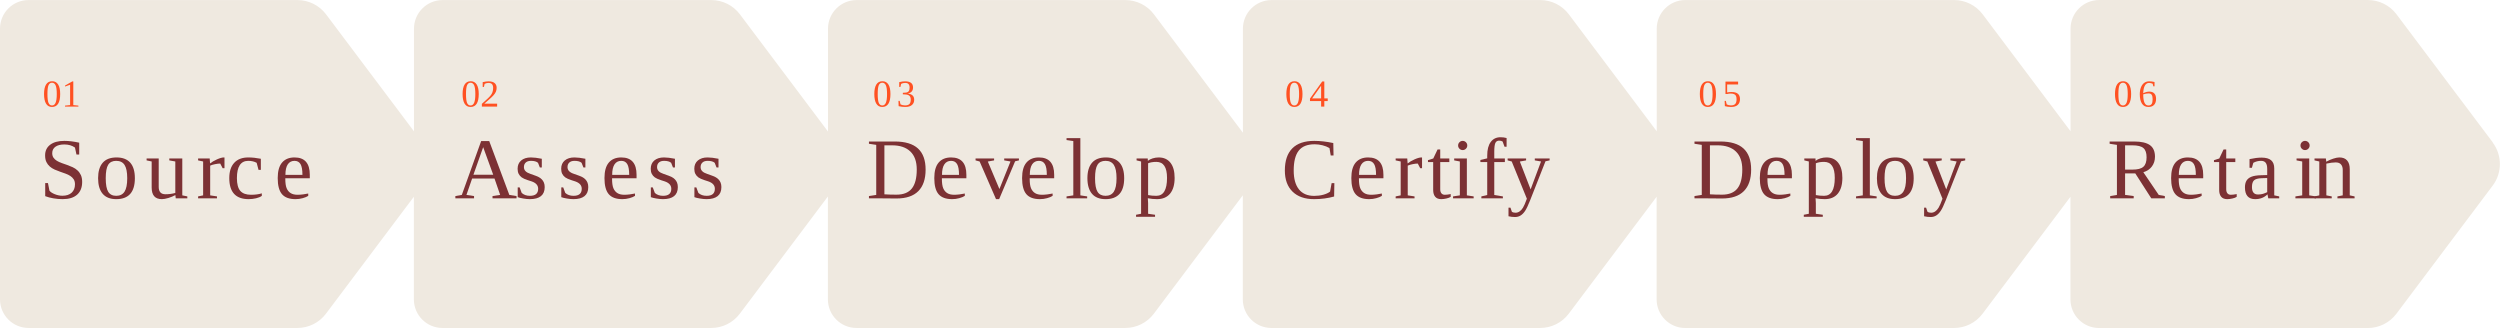
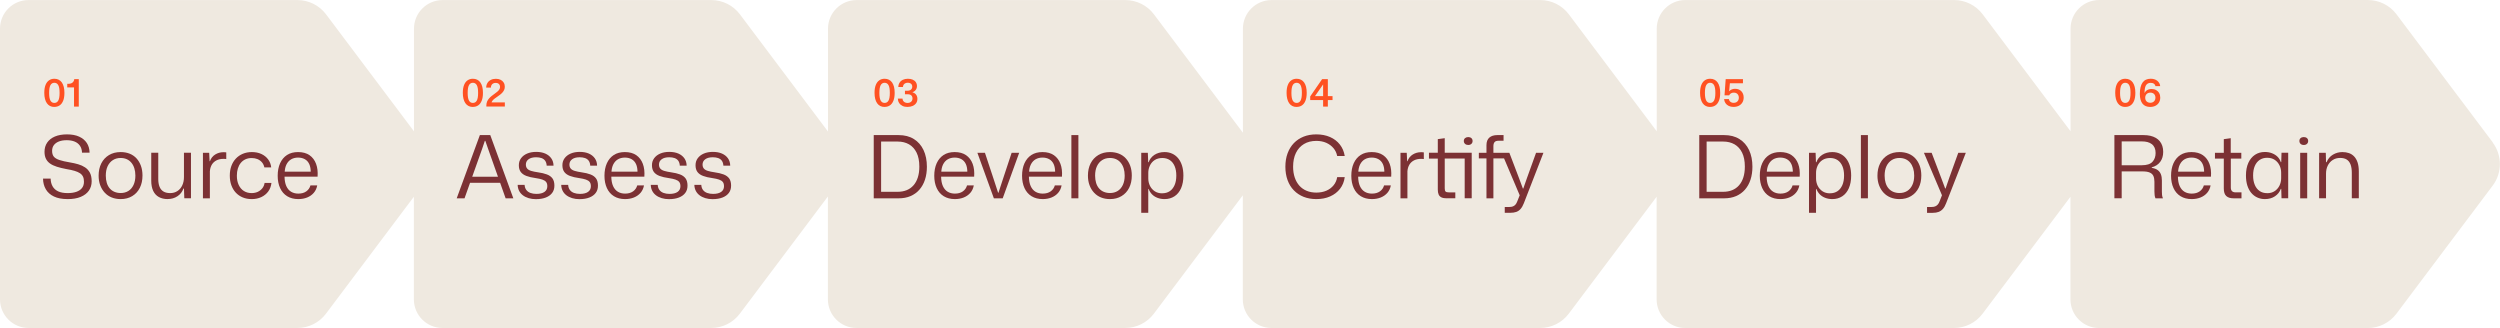
<svg xmlns="http://www.w3.org/2000/svg" id="Layer_1" data-name="Layer 1" viewBox="0 0 1125 147.58">
  <defs>
    <style>
      .cls-1 {
        fill: #7c3134;
-         font-size: 39.03px;
      }

      .cls-2 {
        fill: #efe9e0;
      }

-       .cls-3, .cls-4 {
+       .cls-3 {
        fill: #ff5122;
-         font-size: 17.15px;
-       }
- 
-       .cls-5 {
-         letter-spacing: 0em;
-       }
- 
-       .cls-6 {
-         letter-spacing: -.02em;
-       }
- 
-       .cls-7 {
-         letter-spacing: -.03em;
-       }
- 
-       .cls-8 {
-         letter-spacing: -.03em;
-       }
- 
-       .cls-9 {
-         letter-spacing: -.02em;
-       }
- 
-       .cls-10 {
-         letter-spacing: -.02em;
-       }
- 
-       .cls-11 {
-         letter-spacing: -.01em;
-       }
- 
-       .cls-12 {
-         letter-spacing: -.01em;
-       }
- 
-       .cls-13 {
-         letter-spacing: -.03em;
-       }
- 
-       .cls-4, .cls-14 {
-         letter-spacing: 0em;
-       }
- 
-       .cls-15 {
-         letter-spacing: 0em;
-       }
- 
-       .cls-16 {
-         letter-spacing: 0em;
-       }
- 
-       .cls-17 {
-         letter-spacing: 0em;
-       }
- 
-       .cls-18 {
-         letter-spacing: 0em;
-       }
- 
-       .cls-19 {
-         letter-spacing: 0em;
-       }
- 
-       .cls-20 {
-         letter-spacing: 0em;
-       }
- 
-       .cls-21 {
-         letter-spacing: -.01em;
-       }
- 
-       .cls-22 {
-         letter-spacing: -.01em;
-       }
- 
-       .cls-23 {
-         letter-spacing: -.01em;
-       }
- 
-       .cls-24 {
-         letter-spacing: -.01em;
-       }
- 
-       .cls-25 {
-         letter-spacing: -.01em;
-       }
- 
-       .cls-26 {
-         letter-spacing: -.01em;
-       }
- 
-       .cls-27 {
-         letter-spacing: 0em;
-       }
- 
-       .cls-28 {
-         letter-spacing: 0em;
-       }
- 
-       .cls-29 {
-         letter-spacing: 0em;
-       }
- 
-       .cls-30 {
-         letter-spacing: 0em;
-       }
- 
-       .cls-31 {
-         letter-spacing: 0em;
-       }
- 
-       .cls-32 {
-         letter-spacing: 0em;
-       }
- 
-       .cls-33 {
-         letter-spacing: .02em;
-       }
- 
-       .cls-34 {
-         letter-spacing: .02em;
-       }
- 
-       .cls-35 {
-         letter-spacing: .01em;
-       }
- 
-       .cls-36 {
-         letter-spacing: .03em;
-       }
- 
-       .cls-37 {
-         letter-spacing: 0em;
-       }
- 
-       .cls-38 {
-         letter-spacing: 0em;
      }
    </style>
  </defs>
  <path class="cls-2" d="M1121.77,64.11l-43.34-57.67c-3.04-4.05-7.82-6.43-12.88-6.43h-120.91c-7.12,0-12.89,5.77-12.89,12.89v46.17l-39.54-52.62c-3.04-4.05-7.82-6.43-12.88-6.43h-120.91c-7.12,0-12.89,5.77-12.89,12.89v46.17l-39.54-52.62c-3.04-4.05-7.82-6.43-12.88-6.43h-120.91c-7.12,0-12.89,5.77-12.89,12.89v46.81l-40.03-53.27c-3.04-4.05-7.82-6.43-12.88-6.43h-120.91c-7.12,0-12.89,5.77-12.89,12.89v46.28l-39.63-52.74c-3.04-4.05-7.82-6.43-12.88-6.43h-120.91c-7.12,0-12.89,5.77-12.89,12.89v46.17l-16.83-22.39-22.72-30.23c-3.04-4.05-7.81-6.44-12.88-6.44H12.9C5.77,0,0,5.77,0,12.9v121.79c0,7.13,5.77,12.9,12.9,12.9h120.91c5.07,0,9.84-2.38,12.88-6.44l23.27-30.96,16.28-21.66v46.17c0,7.12,5.77,12.89,12.89,12.89h120.91c5.07,0,9.84-2.38,12.88-6.43l39.63-52.74v46.28c0,7.12,5.77,12.89,12.89,12.89h120.91c5.07,0,9.84-2.38,12.88-6.43l40.03-53.27v46.81c0,7.12,5.77,12.89,12.89,12.89h120.91c5.07,0,9.84-2.38,12.88-6.43l39.54-52.62v46.17c0,7.12,5.77,12.89,12.89,12.89h120.91c5.07,0,9.84-2.38,12.88-6.43l39.54-52.62v46.17c0,7.12,5.77,12.89,12.89,12.89h120.91c5.07,0,9.84-2.38,12.88-6.43l43.34-57.67c4.31-5.74,4.31-13.63,0-19.36Z" />
-   <text class="cls-1" transform="translate(204.54 89.24)">
-     <tspan class="cls-10" x="0" y="0">A</tspan>
-     <tspan class="cls-17" x="26.79" y="0">s</tspan>
-     <tspan class="cls-27" x="46.4" y="0">s</tspan>
-     <tspan class="cls-19" x="65.94" y="0">e</tspan>
-     <tspan class="cls-16" x="86.7" y="0">s</tspan>
-     <tspan x="106.3" y="0">s</tspan>
-   </text>
-   <text class="cls-1" transform="translate(389.9 89.24)">
-     <tspan class="cls-32" x="0" y="0">D</tspan>
-     <tspan class="cls-9" x="29" y="0">e</tspan>
-     <tspan class="cls-8" x="49.1" y="0">v</tspan>
-     <tspan class="cls-15" x="68.51" y="0">e</tspan>
-     <tspan class="cls-24" x="89.26" y="0">l</tspan>
-     <tspan class="cls-21" x="97.95" y="0">o</tspan>
-     <tspan x="120.7" y="0">p</tspan>
-   </text>
-   <text class="cls-1" transform="translate(576.59 89.24)">
-     <tspan class="cls-31" x="0" y="0">C</tspan>
-     <tspan class="cls-29" x="29.98" y="0">e</tspan>
-     <tspan class="cls-34" x="50.67" y="0">r</tspan>
-     <tspan class="cls-18" x="65.62" y="0">ti</tspan>
-     <tspan x="88.38" y="0">fy</tspan>
-   </text>
-   <text class="cls-1" transform="translate(761.39 89.24)">
-     <tspan class="cls-32" x="0" y="0">D</tspan>
-     <tspan class="cls-29" x="29" y="0">e</tspan>
-     <tspan class="cls-26" x="49.69" y="0">p</tspan>
-     <tspan class="cls-25" x="73.04" y="0">l</tspan>
-     <tspan class="cls-13" x="81.74" y="0">o</tspan>
-     <tspan x="103.6" y="0">y</tspan>
-   </text>
-   <text class="cls-1" transform="translate(948.21 89.24)">
-     <tspan class="cls-28" x="0" y="0">R</tspan>
-     <tspan class="cls-12" x="27.26" y="0">e</tspan>
-     <tspan class="cls-7" x="47.7" y="0">t</tspan>
-     <tspan class="cls-22" x="60.64" y="0">a</tspan>
-     <tspan class="cls-11" x="83.91" y="0">i</tspan>
-     <tspan class="cls-5" x="92.43" y="0">n</tspan>
-   </text>
-   <text class="cls-4" transform="translate(19.16 47.96)">
-     <tspan x="0" y="0">01</tspan>
-   </text>
-   <text class="cls-4" transform="translate(207.51 47.96)">
-     <tspan x="0" y="0">02</tspan>
-   </text>
-   <text class="cls-3" transform="translate(392.78 47.96)">
-     <tspan class="cls-38" x="0" y="0">0</tspan>
-     <tspan class="cls-14" x="10.7" y="0">3</tspan>
-   </text>
-   <text class="cls-3" transform="translate(578.2 47.96)">
-     <tspan class="cls-33" x="0" y="0">0</tspan>
-     <tspan class="cls-14" x="10.96" y="0">4</tspan>
-   </text>
-   <text class="cls-3" transform="translate(764.27 47.96)">
-     <tspan class="cls-35" x="0" y="0">0</tspan>
-     <tspan class="cls-14" x="10.82" y="0">5</tspan>
-   </text>
-   <text class="cls-3" transform="translate(951.09 47.96)">
-     <tspan class="cls-36" x="0" y="0">0</tspan>
-     <tspan class="cls-37" x="11.08" y="0">6</tspan>
-   </text>
-   <text class="cls-1" transform="translate(17.69 89.24)">
-     <tspan class="cls-30" x="0" y="0">S</tspan>
-     <tspan class="cls-23" x="24.97" y="0">o</tspan>
-     <tspan class="cls-12" x="47.76" y="0">u</tspan>
-     <tspan class="cls-6" x="70.67" y="0">r</tspan>
-     <tspan class="cls-20" x="84" y="0">c</tspan>
-     <tspan x="105.75" y="0">e</tspan>
-   </text>
+   <g>
+     <path class="cls-1" d="M205.52,89.24l10.42-28.45h4.68l10.38,28.45h-3.47l-7.88-22.25-1.25-3.59h-.23l-1.21,3.59-7.92,22.25h-3.51ZM211.14,82.25l.51-2.73h13.23l.51,2.73h-14.25Z" />
+     <path class="cls-1" d="M241.29,89.63c-1.27,0-2.42-.16-3.43-.47s-1.89-.75-2.61-1.31c-.73-.56-1.29-1.24-1.68-2.03-.39-.79-.6-1.67-.62-2.63h3.12c.05.91.31,1.67.76,2.28.46.61,1.08,1.06,1.87,1.35.79.29,1.68.43,2.67.43,1.59,0,2.8-.3,3.65-.9.85-.6,1.27-1.44,1.27-2.54,0-.83-.18-1.48-.55-1.93-.36-.46-.92-.81-1.68-1.07-.75-.26-1.74-.48-2.97-.66-1.69-.23-3.1-.56-4.21-.98-1.12-.42-1.96-1.01-2.54-1.78-.57-.77-.86-1.78-.86-3.03s.33-2.24.98-3.14,1.56-1.6,2.73-2.11c1.17-.51,2.54-.76,4.1-.76s2.95.25,4.1.76c1.14.51,2.04,1.22,2.69,2.15.65.92.99,2.02,1.01,3.3h-3.08c-.05-.91-.28-1.65-.68-2.21-.4-.56-.95-.96-1.64-1.21-.69-.25-1.5-.37-2.44-.37-1.46,0-2.59.3-3.4.9-.81.6-1.21,1.39-1.21,2.38,0,.75.2,1.36.59,1.81.39.46,1,.81,1.81,1.05.82.25,1.85.46,3.1.64,1.53.21,2.85.52,3.96.94s1.94,1.02,2.52,1.81c.57.79.86,1.87.86,3.22s-.34,2.4-1.01,3.3c-.68.9-1.63,1.59-2.87,2.07-1.24.48-2.67.72-4.31.72Z" />
+     <path class="cls-1" d="M260.89,89.63c-1.27,0-2.42-.16-3.43-.47s-1.89-.75-2.61-1.31c-.73-.56-1.29-1.24-1.68-2.03-.39-.79-.6-1.67-.62-2.63h3.12c.05.91.31,1.67.76,2.28.46.61,1.08,1.06,1.87,1.35.79.29,1.68.43,2.67.43,1.59,0,2.8-.3,3.65-.9.85-.6,1.27-1.44,1.27-2.54,0-.83-.18-1.48-.55-1.93-.36-.46-.92-.81-1.68-1.07-.75-.26-1.74-.48-2.97-.66-1.69-.23-3.1-.56-4.21-.98-1.12-.42-1.96-1.01-2.54-1.78-.57-.77-.86-1.78-.86-3.03s.33-2.24.98-3.14,1.56-1.6,2.73-2.11c1.17-.51,2.54-.76,4.1-.76s2.95.25,4.1.76c1.14.51,2.04,1.22,2.69,2.15.65.92.99,2.02,1.01,3.3h-3.08c-.05-.91-.28-1.65-.68-2.21-.4-.56-.95-.96-1.64-1.21-.69-.25-1.5-.37-2.44-.37-1.46,0-2.59.3-3.4.9-.81.6-1.21,1.39-1.21,2.38,0,.75.2,1.36.59,1.81.39.46,1,.81,1.81,1.05.82.25,1.85.46,3.1.64,1.53.21,2.85.52,3.96.94s1.94,1.02,2.52,1.81c.57.79.86,1.87.86,3.22s-.34,2.4-1.01,3.3c-.68.9-1.63,1.59-2.87,2.07-1.24.48-2.67.72-4.31.72Z" />
+     <path class="cls-1" d="M281.3,89.59c-1.95,0-3.62-.43-5.02-1.29-1.39-.86-2.45-2.08-3.18-3.67-.73-1.59-1.09-3.43-1.09-5.54s.36-4.04,1.09-5.64c.73-1.6,1.77-2.84,3.12-3.71,1.35-.87,3-1.31,4.96-1.31,2.08,0,3.8.47,5.15,1.4,1.35.94,2.33,2.24,2.95,3.9s.84,3.59.68,5.78h-14.87c.03,1.69.29,3.1.8,4.23s1.22,1.98,2.15,2.54c.92.56,2.01.84,3.26.84,1.46,0,2.65-.34,3.59-1.01s1.56-1.57,1.87-2.69h3.04c-.23,1.3-.75,2.41-1.54,3.34-.79.92-1.79,1.63-2.99,2.11-1.2.48-2.52.72-3.98.72ZM275.13,77.73l-.35-.47h12.45l-.35.55c.03-1.64-.2-2.96-.66-3.96s-1.14-1.74-2.01-2.22c-.87-.48-1.88-.72-3.02-.72s-2.24.26-3.12.78c-.88.52-1.58,1.28-2.09,2.28s-.79,2.26-.84,3.77Z" />
+     <path class="cls-1" d="M301.19,89.63c-1.27,0-2.42-.16-3.43-.47s-1.89-.75-2.61-1.31c-.73-.56-1.29-1.24-1.68-2.03-.39-.79-.6-1.67-.62-2.63h3.12c.05.91.31,1.67.76,2.28.46.61,1.08,1.06,1.87,1.35.79.29,1.68.43,2.67.43,1.59,0,2.8-.3,3.65-.9.85-.6,1.27-1.44,1.27-2.54,0-.83-.18-1.48-.55-1.93-.36-.46-.92-.81-1.68-1.07-.75-.26-1.74-.48-2.97-.66-1.69-.23-3.1-.56-4.21-.98-1.12-.42-1.96-1.01-2.54-1.78-.57-.77-.86-1.78-.86-3.03s.33-2.24.98-3.14,1.56-1.6,2.73-2.11c1.17-.51,2.54-.76,4.1-.76s2.95.25,4.1.76c1.14.51,2.04,1.22,2.69,2.15.65.92.99,2.02,1.01,3.3h-3.08c-.05-.91-.28-1.65-.68-2.21-.4-.56-.95-.96-1.64-1.21-.69-.25-1.5-.37-2.44-.37-1.46,0-2.59.3-3.4.9-.81.6-1.21,1.39-1.21,2.38,0,.75.2,1.36.59,1.81.39.46,1,.81,1.81,1.05.82.25,1.85.46,3.1.64,1.53.21,2.85.52,3.96.94s1.94,1.02,2.52,1.81c.57.79.86,1.87.86,3.22s-.34,2.4-1.01,3.3c-.68.9-1.63,1.59-2.87,2.07-1.24.48-2.67.72-4.31.72Z" />
+     <path class="cls-1" d="M320.8,89.63c-1.27,0-2.42-.16-3.43-.47s-1.89-.75-2.61-1.31c-.73-.56-1.29-1.24-1.68-2.03-.39-.79-.6-1.67-.62-2.63h3.12c.05.91.31,1.67.76,2.28.46.61,1.08,1.06,1.87,1.35.79.29,1.68.43,2.67.43,1.59,0,2.8-.3,3.65-.9.85-.6,1.27-1.44,1.27-2.54,0-.83-.18-1.48-.55-1.93-.36-.46-.92-.81-1.68-1.07-.75-.26-1.74-.48-2.97-.66-1.69-.23-3.1-.56-4.21-.98-1.12-.42-1.96-1.01-2.54-1.78-.57-.77-.86-1.78-.86-3.03s.33-2.24.98-3.14,1.56-1.6,2.73-2.11c1.17-.51,2.54-.76,4.1-.76s2.95.25,4.1.76c1.14.51,2.04,1.22,2.69,2.15.65.92.99,2.02,1.01,3.3h-3.08c-.05-.91-.28-1.65-.68-2.21-.4-.56-.95-.96-1.64-1.21-.69-.25-1.5-.37-2.44-.37-1.46,0-2.59.3-3.4.9-.81.6-1.21,1.39-1.21,2.38,0,.75.2,1.36.59,1.81.39.46,1,.81,1.81,1.05.82.25,1.85.46,3.1.64,1.53.21,2.85.52,3.96.94s1.94,1.02,2.52,1.81c.57.79.86,1.87.86,3.22s-.34,2.4-1.01,3.3c-.68.9-1.63,1.59-2.87,2.07-1.24.48-2.67.72-4.31.72Z" />
+   </g>
+   <g>
+     <path class="cls-1" d="M393.18,89.24v-28.45h11.16c2.71,0,5.01.59,6.91,1.78,1.9,1.18,3.35,2.84,4.35,4.98,1,2.13,1.5,4.63,1.5,7.49,0,2.13-.29,4.07-.86,5.82-.57,1.74-1.41,3.24-2.5,4.49-1.09,1.25-2.43,2.21-4,2.89s-3.38,1.01-5.41,1.01h-11.16ZM396.5,86.31h7.45c1.48,0,2.82-.24,4.02-.72,1.2-.48,2.22-1.2,3.08-2.17.86-.96,1.52-2.15,1.97-3.57.46-1.42.68-3.05.68-4.9,0-2.5-.41-4.58-1.23-6.25-.82-1.66-1.96-2.91-3.41-3.75-1.46-.83-3.16-1.25-5.11-1.25h-7.45v22.6Z" />
+     <path class="cls-1" d="M429.71,89.59c-1.95,0-3.62-.43-5.02-1.29-1.39-.86-2.45-2.08-3.18-3.67-.73-1.59-1.09-3.43-1.09-5.54s.36-4.04,1.09-5.64c.73-1.6,1.77-2.84,3.12-3.71,1.35-.87,3-1.31,4.96-1.31,2.08,0,3.8.47,5.15,1.4,1.35.94,2.33,2.24,2.95,3.9s.84,3.59.68,5.78h-14.87c.03,1.69.29,3.1.8,4.23s1.22,1.98,2.15,2.54c.92.56,2.01.84,3.26.84,1.46,0,2.65-.34,3.59-1.01s1.56-1.57,1.87-2.69h3.04c-.23,1.3-.75,2.41-1.54,3.34-.79.92-1.79,1.63-2.99,2.11-1.2.48-2.52.72-3.98.72ZM423.55,77.73l-.35-.47h12.45l-.35.55c.03-1.64-.2-2.96-.66-3.96s-1.14-1.74-2.01-2.22c-.87-.48-1.88-.72-3.02-.72s-2.24.26-3.12.78c-.88.52-1.58,1.28-2.09,2.28s-.79,2.26-.84,3.77Z" />
+     <path class="cls-1" d="M447.24,89.24l-7.42-20.49h3.4l3.98,12.02,1.95,5.97h.16l1.95-5.97,3.98-12.02h3.4l-7.42,20.49h-3.98Z" />
+     <path class="cls-1" d="M469.22,89.59c-1.95,0-3.62-.43-5.02-1.29-1.39-.86-2.45-2.08-3.18-3.67-.73-1.59-1.09-3.43-1.09-5.54s.36-4.04,1.09-5.64c.73-1.6,1.77-2.84,3.12-3.71,1.35-.87,3-1.31,4.96-1.31,2.08,0,3.8.47,5.15,1.4,1.35.94,2.33,2.24,2.95,3.9s.84,3.59.68,5.78h-14.87c.03,1.69.29,3.1.8,4.23s1.22,1.98,2.15,2.54c.92.56,2.01.84,3.26.84,1.46,0,2.65-.34,3.59-1.01s1.56-1.57,1.87-2.69h3.04c-.23,1.3-.75,2.41-1.54,3.34-.79.92-1.79,1.63-2.99,2.11-1.2.48-2.52.72-3.98.72ZM463.06,77.73l-.35-.47h12.45l-.35.55c.03-1.64-.2-2.96-.66-3.96s-1.14-1.74-2.01-2.22c-.87-.48-1.88-.72-3.02-.72s-2.24.26-3.12.78c-.88.52-1.58,1.28-2.09,2.28s-.79,2.26-.84,3.77Z" />
+     <path class="cls-1" d="M482.12,89.24v-28.45h3.16v28.45h-3.16Z" />
+     <path class="cls-1" d="M499.48,89.59c-1.48,0-2.83-.25-4.04-.74-1.21-.49-2.25-1.21-3.12-2.15-.87-.94-1.55-2.05-2.03-3.34-.48-1.29-.72-2.72-.72-4.31,0-2.11.4-3.95,1.21-5.54.81-1.59,1.96-2.83,3.45-3.73,1.5-.9,3.25-1.35,5.25-1.35,1.48,0,2.83.24,4.04.72s2.24,1.19,3.1,2.13c.86.94,1.52,2.06,1.99,3.36.47,1.3.7,2.76.7,4.37,0,2.08-.4,3.92-1.19,5.5-.79,1.59-1.93,2.83-3.42,3.73-1.48.9-3.23,1.35-5.23,1.35ZM499.48,86.86c1.33,0,2.48-.31,3.47-.92.99-.61,1.76-1.51,2.32-2.69.56-1.18.84-2.59.84-4.23,0-1.22-.16-2.32-.47-3.3s-.75-1.81-1.33-2.5c-.57-.69-1.26-1.22-2.07-1.58-.81-.36-1.73-.55-2.77-.55-1.33,0-2.49.32-3.49.96-1,.64-1.78,1.54-2.34,2.71-.56,1.17-.84,2.6-.84,4.29,0,1.2.15,2.28.45,3.26.3.98.74,1.8,1.33,2.48s1.29,1.19,2.13,1.54c.83.35,1.76.53,2.77.53Z" />
+     <path class="cls-1" d="M513.56,95.76v-27.01h2.97l.16,4.25h.2c.47-1.38,1.34-2.48,2.61-3.32,1.27-.83,2.8-1.25,4.57-1.25,1.25,0,2.39.24,3.43.72,1.04.48,1.94,1.18,2.69,2.09.75.91,1.33,2.02,1.74,3.34.4,1.31.6,2.79.6,4.43,0,2.21-.35,4.11-1.05,5.7-.7,1.59-1.69,2.8-2.97,3.63-1.28.83-2.76,1.25-4.45,1.25-1.17,0-2.24-.19-3.22-.57-.98-.38-1.8-.91-2.46-1.6s-1.16-1.49-1.5-2.4h-.16v10.73h-3.16ZM522.97,86.98c1.33,0,2.46-.31,3.4-.94.94-.62,1.66-1.54,2.19-2.73.52-1.2.78-2.63.78-4.29s-.25-3.09-.76-4.27c-.51-1.18-1.23-2.09-2.17-2.71-.94-.62-2.06-.94-3.36-.94s-2.5.31-3.43.92c-.94.61-1.65,1.43-2.15,2.46-.49,1.03-.74,2.13-.74,3.3v2.5c0,1.2.25,2.3.74,3.32.49,1.01,1.21,1.83,2.15,2.46.94.62,2.06.94,3.36.94Z" />
+   </g>
+   <g>
+     <path class="cls-1" d="M592.36,89.59c-2.11,0-4.01-.34-5.72-1.01-1.7-.68-3.17-1.65-4.41-2.93-1.24-1.27-2.18-2.81-2.83-4.61-.65-1.79-.98-3.8-.98-6.01s.33-4.25,1-6.05c.66-1.79,1.61-3.32,2.83-4.59,1.22-1.26,2.69-2.23,4.39-2.91,1.7-.68,3.61-1.01,5.72-1.01,2.29,0,4.34.4,6.15,1.19,1.81.79,3.28,1.92,4.43,3.38,1.14,1.46,1.87,3.17,2.19,5.15h-3.4c-.26-1.33-.81-2.5-1.66-3.51-.85-1.01-1.92-1.81-3.22-2.4-1.3-.58-2.8-.88-4.49-.88-2.16,0-4.02.47-5.58,1.41s-2.77,2.27-3.61,4c-.85,1.73-1.27,3.81-1.27,6.23,0,1.79.25,3.42.74,4.86.49,1.44,1.19,2.67,2.09,3.67.9,1,1.99,1.77,3.28,2.3,1.29.53,2.74.8,4.35.8s3.19-.29,4.51-.86c1.31-.57,2.39-1.38,3.24-2.42.85-1.04,1.39-2.26,1.62-3.67h3.4c-.26,2-.96,3.75-2.11,5.23-1.15,1.48-2.63,2.63-4.45,3.43-1.82.81-3.89,1.21-6.21,1.21Z" />
+     <path class="cls-1" d="M617.38,89.59c-1.95,0-3.62-.43-5.02-1.29-1.39-.86-2.45-2.08-3.18-3.67-.73-1.59-1.09-3.43-1.09-5.54s.36-4.04,1.09-5.64c.73-1.6,1.77-2.84,3.12-3.71,1.35-.87,3-1.31,4.96-1.31,2.08,0,3.8.47,5.15,1.4,1.35.94,2.33,2.24,2.95,3.9s.84,3.59.68,5.78h-14.87c.03,1.69.29,3.1.8,4.23s1.22,1.98,2.15,2.54c.92.56,2.01.84,3.26.84,1.46,0,2.65-.34,3.59-1.01s1.56-1.57,1.87-2.69h3.04c-.23,1.3-.75,2.41-1.54,3.34-.79.92-1.79,1.63-2.99,2.11-1.2.48-2.52.72-3.98.72ZM611.21,77.73l-.35-.47h12.45l-.35.55c.03-1.64-.2-2.96-.66-3.96s-1.14-1.74-2.01-2.22c-.87-.48-1.88-.72-3.02-.72s-2.24.26-3.12.78c-.88.52-1.58,1.28-2.09,2.28s-.79,2.26-.84,3.77Z" />
+     <path class="cls-1" d="M630.22,89.24v-20.49h2.81l.19,3.79h.16c.44-1.3,1.22-2.3,2.34-3,1.12-.7,2.37-1.05,3.75-1.05.23,0,.46,0,.66.02.21.01.4.03.59.06v3c-.18-.03-.38-.04-.59-.06-.21-.01-.43-.02-.66-.02-1.2,0-2.24.22-3.12.66-.88.44-1.58,1.07-2.09,1.89-.51.82-.81,1.81-.92,2.99v12.22h-3.12Z" />
+     <path class="cls-1" d="M650.99,89.24c-.99,0-1.78-.14-2.36-.43-.58-.29-1-.72-1.25-1.31-.25-.59-.37-1.31-.37-2.17v-13.97h-3.98v-2.62h3.98v-6.13l3.12-.43v6.56h12.14v20.49h-3.16v-17.88h-8.98v13.43c0,.73.14,1.21.41,1.44.27.23.76.35,1.46.35h2.89v2.65h-3.9ZM660.71,65.24c-.57,0-1.05-.16-1.42-.49-.38-.33-.57-.76-.57-1.31s.19-.98.57-1.29c.38-.31.85-.47,1.42-.47s1.04.16,1.4.47c.36.31.55.74.55,1.29s-.18.98-.55,1.31c-.36.33-.83.49-1.4.49Z" />
+     <path class="cls-1" d="M677.14,95.76v-2.62h2.07c.65,0,1.2-.09,1.64-.27.44-.18.82-.46,1.13-.82.31-.36.57-.83.78-1.4l1.29-3.24v.9l-7.22-17.02h-4.8v17.95h-3.12v-17.95h-3.43v-2.54h3.43v-3.4c0-1.53.43-2.68,1.29-3.43.86-.75,2.05-1.13,3.59-1.13h2.81v2.54h-2.15c-.94,0-1.57.21-1.91.64-.34.43-.51,1.02-.51,1.78v3h7.18l4.25,11.16,1.83,4.92h.2l1.72-4.92,4.02-11.16h3.32l-8.82,22.71c-.42,1.07-.9,1.92-1.46,2.56-.56.64-1.22,1.09-1.97,1.35-.75.26-1.63.39-2.61.39h-2.54Z" />
+   </g>
+   <g>
+     <path class="cls-1" d="M764.67,89.24v-28.45h11.16c2.71,0,5.01.59,6.91,1.78,1.9,1.18,3.35,2.84,4.35,4.98,1,2.13,1.5,4.63,1.5,7.49,0,2.13-.29,4.07-.86,5.82-.57,1.74-1.41,3.24-2.5,4.49-1.09,1.25-2.43,2.21-4,2.89s-3.38,1.01-5.41,1.01h-11.16ZM767.98,86.31h7.45c1.48,0,2.82-.24,4.02-.72,1.2-.48,2.22-1.2,3.08-2.17.86-.96,1.52-2.15,1.97-3.57.46-1.42.68-3.05.68-4.9,0-2.5-.41-4.58-1.23-6.25-.82-1.66-1.96-2.91-3.41-3.75-1.46-.83-3.16-1.25-5.11-1.25h-7.45v22.6Z" />
+     <path class="cls-1" d="M801.2,89.59c-1.95,0-3.62-.43-5.02-1.29-1.39-.86-2.45-2.08-3.18-3.67-.73-1.59-1.09-3.43-1.09-5.54s.36-4.04,1.09-5.64c.73-1.6,1.77-2.84,3.12-3.71,1.35-.87,3-1.31,4.96-1.31,2.08,0,3.8.47,5.15,1.4,1.35.94,2.33,2.24,2.95,3.9s.84,3.59.68,5.78h-14.87c.03,1.69.29,3.1.8,4.23s1.22,1.98,2.15,2.54c.92.56,2.01.84,3.26.84,1.46,0,2.65-.34,3.59-1.01s1.56-1.57,1.87-2.69h3.04c-.23,1.3-.75,2.41-1.54,3.34-.79.92-1.79,1.63-2.99,2.11-1.2.48-2.52.72-3.98.72ZM795.03,77.73l-.35-.47h12.45l-.35.55c.03-1.64-.2-2.96-.66-3.96s-1.14-1.74-2.01-2.22c-.87-.48-1.88-.72-3.02-.72s-2.24.26-3.12.78c-.88.52-1.58,1.28-2.09,2.28s-.79,2.26-.84,3.77Z" />
+     <path class="cls-1" d="M814.05,95.76v-27.01h2.97l.16,4.25h.2c.47-1.38,1.34-2.48,2.61-3.32,1.27-.83,2.8-1.25,4.57-1.25,1.25,0,2.39.24,3.43.72,1.04.48,1.94,1.18,2.69,2.09.75.91,1.33,2.02,1.74,3.34.4,1.31.6,2.79.6,4.43,0,2.21-.35,4.11-1.05,5.7-.7,1.59-1.69,2.8-2.97,3.63-1.28.83-2.76,1.25-4.45,1.25-1.17,0-2.24-.19-3.22-.57-.98-.38-1.8-.91-2.46-1.6s-1.16-1.49-1.5-2.4h-.16v10.73h-3.16ZM823.46,86.98c1.33,0,2.46-.31,3.4-.94.94-.62,1.66-1.54,2.19-2.73.52-1.2.78-2.63.78-4.29s-.25-3.09-.76-4.27c-.51-1.18-1.23-2.09-2.17-2.71-.94-.62-2.06-.94-3.36-.94s-2.5.31-3.43.92c-.94.61-1.65,1.43-2.15,2.46-.49,1.03-.74,2.13-.74,3.3v2.5c0,1.2.25,2.3.74,3.32.49,1.01,1.21,1.83,2.15,2.46.94.62,2.06.94,3.36.94Z" />
+     <path class="cls-1" d="M837.4,89.24v-28.45h3.16v28.45h-3.16Z" />
+     <path class="cls-1" d="M854.76,89.59c-1.48,0-2.83-.25-4.04-.74-1.21-.49-2.25-1.21-3.12-2.15-.87-.94-1.55-2.05-2.03-3.34-.48-1.29-.72-2.72-.72-4.31,0-2.11.4-3.95,1.21-5.54.81-1.59,1.96-2.83,3.45-3.73,1.5-.9,3.25-1.35,5.25-1.35,1.48,0,2.83.24,4.04.72s2.24,1.19,3.1,2.13c.86.94,1.52,2.06,1.99,3.36.47,1.3.7,2.76.7,4.37,0,2.08-.4,3.92-1.19,5.5-.79,1.59-1.93,2.83-3.42,3.73-1.48.9-3.23,1.35-5.23,1.35ZM854.76,86.86c1.33,0,2.48-.31,3.47-.92.99-.61,1.76-1.51,2.32-2.69.56-1.18.84-2.59.84-4.23,0-1.22-.16-2.32-.47-3.3s-.75-1.81-1.33-2.5c-.57-.69-1.26-1.22-2.07-1.58-.81-.36-1.73-.55-2.77-.55-1.33,0-2.49.32-3.49.96-1,.64-1.78,1.54-2.34,2.71-.56,1.17-.84,2.6-.84,4.29,0,1.2.15,2.28.45,3.26.3.98.74,1.8,1.33,2.48s1.29,1.19,2.13,1.54c.83.35,1.76.53,2.77.53Z" />
+     <path class="cls-1" d="M867.17,95.76v-2.62h2.07c.62,0,1.16-.09,1.6-.27.44-.18.83-.46,1.15-.82.33-.36.59-.83.8-1.4l1.37-3.47v1.33l-8.39-19.75h3.47l4.25,11.16,1.83,4.88h.2l1.68-4.88,4.02-11.16h3.4l-8.86,22.68c-.39,1.04-.86,1.88-1.41,2.52-.55.64-1.2,1.1-1.95,1.39-.75.29-1.65.43-2.69.43h-2.54Z" />
+   </g>
+   <g>
+     <path class="cls-1" d="M951.48,89.24v-28.45h13.07c1.12,0,2.14.1,3.06.31.92.21,1.75.52,2.48.94.73.42,1.34.93,1.83,1.54s.87,1.31,1.13,2.11c.26.79.39,1.69.39,2.67,0,1.74-.44,3.22-1.31,4.43-.87,1.21-2.15,2.05-3.84,2.52v.23c1.12.18,2.01.51,2.67,1,.66.48,1.14,1.11,1.44,1.89.3.78.45,1.72.45,2.81v5c0,.47.02.95.06,1.44.04.5.18,1.01.41,1.56h-3.36c-.18-.42-.31-.87-.37-1.37-.07-.49-.1-1.08-.1-1.76v-4.29c0-1.04-.15-1.91-.45-2.6-.3-.69-.84-1.21-1.62-1.56-.78-.35-1.89-.53-3.32-.53h-9.76v-2.77h9.48c2.24,0,3.83-.51,4.78-1.54.95-1.03,1.42-2.35,1.42-3.96,0-.91-.14-1.7-.43-2.36-.29-.66-.71-1.21-1.27-1.64-.56-.43-1.22-.74-1.97-.94-.75-.2-1.6-.29-2.54-.29h-9.05v25.6h-3.32Z" />
+     <path class="cls-1" d="M986.27,89.59c-1.95,0-3.62-.43-5.02-1.29-1.39-.86-2.45-2.08-3.18-3.67-.73-1.59-1.09-3.43-1.09-5.54s.36-4.04,1.09-5.64c.73-1.6,1.77-2.84,3.12-3.71,1.35-.87,3-1.31,4.96-1.31,2.08,0,3.8.47,5.15,1.4,1.35.94,2.33,2.24,2.95,3.9s.84,3.59.68,5.78h-14.87c.03,1.69.29,3.1.8,4.23s1.22,1.98,2.15,2.54c.92.56,2.01.84,3.26.84,1.46,0,2.65-.34,3.59-1.01s1.56-1.57,1.87-2.69h3.04c-.23,1.3-.75,2.41-1.54,3.34-.79.92-1.79,1.63-2.99,2.11-1.2.48-2.52.72-3.98.72ZM980.11,77.73l-.35-.47h12.45l-.35.55c.03-1.64-.2-2.96-.66-3.96s-1.14-1.74-2.01-2.22c-.87-.48-1.88-.72-3.02-.72s-2.24.26-3.12.78c-.88.52-1.58,1.28-2.09,2.28s-.79,2.26-.84,3.77Z" />
+     <path class="cls-1" d="M1005.08,89.24c-1.43,0-2.52-.34-3.26-1.03-.74-.69-1.11-1.81-1.11-3.38v-13.46h-3.98v-2.62h3.98v-6.13l3.12-.43v6.56h4.76v2.62h-4.72v12.96c0,.78.18,1.35.55,1.7.36.35.9.53,1.6.53h2.65v2.69h-3.59Z" />
+     <path class="cls-1" d="M1019.18,89.59c-1.25,0-2.4-.25-3.45-.74-1.05-.49-1.96-1.2-2.71-2.11-.75-.91-1.33-2.02-1.74-3.32-.4-1.3-.6-2.78-.6-4.45,0-2.21.36-4.1,1.07-5.68.72-1.57,1.71-2.78,2.99-3.63s2.76-1.27,4.45-1.27c1.17,0,2.24.19,3.22.57.98.38,1.8.9,2.48,1.58.68.68,1.17,1.48,1.48,2.42h.19l.12-4.22h3.01v20.49h-3.01l-.12-4.25h-.19c-.49,1.38-1.37,2.49-2.63,3.34-1.26.85-2.78,1.27-4.55,1.27ZM1020.2,86.94c1.35,0,2.5-.32,3.43-.96.94-.64,1.65-1.46,2.15-2.48.49-1.01.74-2.11.74-3.28v-2.5c0-1.2-.25-2.31-.76-3.34-.51-1.03-1.22-1.85-2.15-2.46-.92-.61-2.05-.92-3.38-.92s-2.43.32-3.38.96c-.95.64-1.68,1.55-2.19,2.73-.51,1.18-.76,2.61-.76,4.27s.25,3.06.76,4.25c.51,1.2,1.23,2.11,2.17,2.75.94.64,2.05.96,3.36.96Z" />
+     <path class="cls-1" d="M1036.72,65.24c-.6,0-1.08-.16-1.44-.49-.36-.33-.55-.76-.55-1.31s.18-.98.55-1.29c.36-.31.85-.47,1.44-.47s1.04.16,1.4.47c.36.31.55.74.55,1.29s-.18.98-.55,1.31c-.36.33-.83.49-1.4.49ZM1035.08,89.24v-20.49h3.16v20.49h-3.16Z" />
+     <path class="cls-1" d="M1043.6,89.24v-20.49h3l.12,4.25h.23c.62-1.51,1.59-2.65,2.89-3.42,1.3-.77,2.72-1.15,4.25-1.15,1.07,0,2.05.16,2.95.47.9.31,1.68.82,2.34,1.52.66.7,1.18,1.61,1.54,2.71.36,1.11.55,2.45.55,4.04v12.06h-3.16v-11.44c0-1.53-.19-2.8-.57-3.79-.38-.99-.95-1.72-1.72-2.21-.77-.48-1.75-.72-2.95-.72-1.28,0-2.39.31-3.36.94-.96.62-1.7,1.46-2.22,2.52-.52,1.05-.78,2.26-.78,3.61v11.08h-3.12Z" />
+   </g>
+   <g>
+     <path class="cls-3" d="M24.45,48.13c-.73,0-1.38-.14-1.94-.43-.56-.29-1.03-.7-1.41-1.24-.38-.54-.67-1.2-.87-1.99-.2-.79-.3-1.68-.3-2.68,0-1.44.19-2.63.57-3.57.38-.94.91-1.63,1.59-2.09s1.47-.69,2.37-.69c.73,0,1.38.14,1.95.43.57.29,1.04.7,1.42,1.24.38.54.67,1.21.87,1.99.19.78.29,1.68.29,2.68,0,1.44-.19,2.63-.57,3.56-.38.93-.9,1.63-1.58,2.08-.67.46-1.47.69-2.38.69ZM24.45,46.31c.39,0,.73-.08,1.02-.25s.54-.43.74-.78c.2-.35.35-.82.45-1.4.1-.58.15-1.27.15-2.08s-.05-1.52-.15-2.1c-.1-.58-.25-1.04-.45-1.4-.2-.35-.45-.62-.74-.79-.29-.17-.63-.26-1.02-.26s-.71.09-1,.26c-.29.17-.54.43-.74.79-.2.35-.35.82-.45,1.4s-.15,1.28-.15,2.1.05,1.51.15,2.08.25,1.04.45,1.4c.2.35.45.61.74.78s.63.25,1,.25Z" />
+     <path class="cls-3" d="M33.31,47.96v-8.62h-3.05v-1.63h.5c.82,0,1.46-.19,1.9-.58s.7-.9.75-1.53h2.04v12.36h-2.14Z" />
+   </g>
+   <g>
+     <path class="cls-3" d="M212.79,48.13c-.73,0-1.38-.14-1.94-.43-.56-.29-1.03-.7-1.41-1.24-.38-.54-.67-1.2-.87-1.99-.2-.79-.3-1.68-.3-2.68,0-1.44.19-2.63.57-3.57.38-.94.91-1.63,1.59-2.09s1.47-.69,2.37-.69c.73,0,1.38.14,1.95.43.57.29,1.04.7,1.42,1.24.38.54.67,1.21.87,1.99.19.78.29,1.68.29,2.68,0,1.44-.19,2.63-.57,3.56-.38.93-.9,1.63-1.58,2.08-.67.46-1.47.69-2.38.69ZM212.79,46.31c.39,0,.73-.08,1.02-.25s.54-.43.74-.78c.2-.35.35-.82.45-1.4.1-.58.15-1.27.15-2.08s-.05-1.52-.15-2.1c-.1-.58-.25-1.04-.45-1.4-.2-.35-.45-.62-.74-.79-.29-.17-.63-.26-1.02-.26s-.71.09-1,.26c-.29.17-.54.43-.74.79-.2.35-.35.82-.45,1.4s-.15,1.28-.15,2.1.05,1.51.15,2.08.25,1.04.45,1.4c.2.35.45.61.74.78s.63.25,1,.25Z" />
+     <path class="cls-3" d="M218.86,47.96v-.5c0-.65.11-1.24.33-1.76.22-.52.52-.99.88-1.4.37-.41.77-.79,1.21-1.14.44-.35.88-.68,1.32-.99.44-.31.84-.63,1.21-.93s.66-.63.88-.98c.22-.34.33-.72.33-1.13,0-.39-.08-.72-.24-.99s-.39-.48-.68-.63c-.29-.14-.64-.21-1.04-.21-.45,0-.83.09-1.16.27-.33.18-.57.43-.74.75-.17.32-.25.69-.25,1.1h-2.13c.02-.81.22-1.51.58-2.1s.87-1.05,1.52-1.37c.65-.33,1.4-.49,2.27-.49.82,0,1.53.15,2.13.45s1.06.72,1.39,1.26c.33.54.49,1.16.49,1.87,0,.53-.1,1-.29,1.42-.19.42-.45.81-.77,1.17s-.68.68-1.07.99c-.39.3-.79.59-1.2.87s-.79.55-1.16.82c-.37.27-.68.55-.93.84-.26.29-.44.6-.54.93h5.98v1.87h-8.35Z" />
+   </g>
+   <g>
+     <path class="cls-3" d="M398.06,48.13c-.73,0-1.38-.14-1.94-.43-.56-.29-1.03-.7-1.41-1.24-.38-.54-.67-1.2-.87-1.99-.2-.79-.3-1.68-.3-2.68,0-1.44.19-2.63.57-3.57.38-.94.91-1.63,1.59-2.09s1.47-.69,2.37-.69c.73,0,1.38.14,1.95.43.57.29,1.04.7,1.42,1.24.38.54.67,1.21.87,1.99.19.78.29,1.68.29,2.68,0,1.44-.19,2.63-.57,3.56-.38.93-.9,1.63-1.58,2.08-.67.46-1.47.69-2.38.69ZM398.06,46.31c.39,0,.73-.08,1.02-.25s.54-.43.74-.78c.2-.35.35-.82.45-1.4.1-.58.15-1.27.15-2.08s-.05-1.52-.15-2.1c-.1-.58-.25-1.04-.45-1.4-.2-.35-.45-.62-.74-.79-.29-.17-.63-.26-1.02-.26s-.71.09-1,.26c-.29.17-.54.43-.74.79-.2.35-.35.82-.45,1.4s-.15,1.28-.15,2.1.05,1.51.15,2.08.25,1.04.45,1.4c.2.35.45.61.74.78s.63.25,1,.25Z" />
+     <path class="cls-3" d="M408.35,48.12c-.87,0-1.62-.16-2.25-.47-.63-.31-1.13-.75-1.49-1.31-.36-.56-.56-1.21-.59-1.96h2.11c.01.4.11.74.31,1.03s.46.51.79.67c.33.16.71.24,1.13.24.7,0,1.25-.18,1.65-.55.41-.37.61-.85.61-1.46,0-.42-.08-.77-.25-1.05-.17-.27-.4-.48-.71-.63-.31-.14-.68-.21-1.11-.21h-1.32v-1.59h1.13c.47,0,.86-.08,1.17-.23.31-.15.56-.37.73-.64s.26-.59.26-.96-.08-.7-.25-.96c-.17-.26-.4-.46-.7-.6-.3-.14-.67-.21-1.09-.21s-.78.08-1.1.24c-.32.16-.57.38-.75.66-.18.28-.29.62-.31,1.02h-2.09c.03-.75.23-1.41.58-1.96.35-.55.85-.98,1.5-1.29.65-.31,1.39-.46,2.24-.46s1.54.13,2.16.4c.62.27,1.09.65,1.42,1.15s.5,1.08.5,1.76c0,.45-.08.85-.25,1.21s-.4.67-.69.93-.64.45-1.03.59v.1c.46.1.85.29,1.17.57.32.27.57.61.74,1s.26.83.26,1.31c0,.77-.19,1.42-.57,1.96-.38.54-.9.96-1.57,1.25-.67.29-1.44.44-2.32.44Z" />
+   </g>
+   <g>
+     <path class="cls-3" d="M583.48,48.13c-.73,0-1.38-.14-1.94-.43-.56-.29-1.03-.7-1.41-1.24-.38-.54-.67-1.2-.87-1.99-.2-.79-.3-1.68-.3-2.68,0-1.44.19-2.63.57-3.57.38-.94.91-1.63,1.59-2.09s1.47-.69,2.37-.69c.73,0,1.38.14,1.95.43.57.29,1.04.7,1.42,1.24.38.54.67,1.21.87,1.99.19.78.29,1.68.29,2.68,0,1.44-.19,2.63-.57,3.56-.38.93-.9,1.63-1.58,2.08-.67.46-1.47.69-2.38.69ZM583.48,46.31c.39,0,.73-.08,1.02-.25s.54-.43.74-.78c.2-.35.35-.82.45-1.4.1-.58.15-1.27.15-2.08s-.05-1.52-.15-2.1c-.1-.58-.25-1.04-.45-1.4-.2-.35-.45-.62-.74-.79-.29-.17-.63-.26-1.02-.26s-.71.09-1,.26c-.29.17-.54.43-.74.79-.2.35-.35.82-.45,1.4s-.15,1.28-.15,2.1.05,1.51.15,2.08.25,1.04.45,1.4c.2.35.45.61.74.78s.63.25,1,.25Z" />
+     <path class="cls-3" d="M595.4,47.96v-10.8h.58l-4.24,6.1h7.9v1.77h-10.05v-1.63l5.37-7.8h2.57v12.36h-2.14Z" />
+   </g>
+   <g>
+     <path class="cls-3" d="M769.55,48.13c-.73,0-1.38-.14-1.94-.43-.56-.29-1.03-.7-1.41-1.24-.38-.54-.67-1.2-.87-1.99-.2-.79-.3-1.68-.3-2.68,0-1.44.19-2.63.57-3.57.38-.94.91-1.63,1.59-2.09s1.47-.69,2.37-.69c.73,0,1.38.14,1.95.43.57.29,1.04.7,1.42,1.24.38.54.67,1.21.87,1.99.19.78.29,1.68.29,2.68,0,1.44-.19,2.63-.57,3.56-.38.93-.9,1.63-1.58,2.08-.67.46-1.47.69-2.38.69ZM769.55,46.31c.39,0,.73-.08,1.02-.25s.54-.43.74-.78c.2-.35.35-.82.45-1.4.1-.58.15-1.27.15-2.08s-.05-1.52-.15-2.1c-.1-.58-.25-1.04-.45-1.4-.2-.35-.45-.62-.74-.79-.29-.17-.63-.26-1.02-.26s-.71.09-1,.26c-.29.17-.54.43-.74.79-.2.35-.35.82-.45,1.4s-.15,1.28-.15,2.1.05,1.51.15,2.08.25,1.04.45,1.4c.2.35.45.61.74.78s.63.25,1,.25Z" />
+     <path class="cls-3" d="M780.13,48.12c-.83,0-1.56-.15-2.19-.45-.62-.3-1.11-.71-1.47-1.24-.36-.53-.57-1.15-.63-1.86h2.16c.03.33.15.63.34.88.19.26.45.46.75.61.31.15.66.22,1.06.22.5,0,.93-.1,1.27-.31.34-.21.61-.48.79-.83.18-.35.27-.74.27-1.17,0-.48-.1-.89-.29-1.23-.19-.34-.46-.61-.8-.79-.34-.18-.73-.27-1.19-.27-.49,0-.92.11-1.29.34s-.63.53-.79.89h-2.09l.53-7.3h7.77v1.87h-5.88l-.33,3.5.1.03c.22-.3.56-.55,1.02-.75.46-.2.96-.3,1.5-.3.59,0,1.13.09,1.61.27s.89.45,1.23.8c.34.35.6.76.79,1.24.19.48.28,1.02.28,1.61,0,.85-.19,1.59-.57,2.22-.38.63-.91,1.13-1.59,1.48-.67.35-1.47.53-2.38.53Z" />
+   </g>
+   <g>
+     <path class="cls-3" d="M956.37,48.13c-.73,0-1.38-.14-1.94-.43-.56-.29-1.03-.7-1.41-1.24-.38-.54-.67-1.2-.87-1.99-.2-.79-.3-1.68-.3-2.68,0-1.44.19-2.63.57-3.57.38-.94.91-1.63,1.59-2.09s1.47-.69,2.37-.69c.73,0,1.38.14,1.95.43.57.29,1.04.7,1.42,1.24.38.54.67,1.21.87,1.99.19.78.29,1.68.29,2.68,0,1.44-.19,2.63-.57,3.56-.38.93-.9,1.63-1.58,2.08-.67.46-1.47.69-2.38.69ZM956.37,46.31c.39,0,.73-.08,1.02-.25s.54-.43.74-.78c.2-.35.35-.82.45-1.4.1-.58.15-1.27.15-2.08s-.05-1.52-.15-2.1c-.1-.58-.25-1.04-.45-1.4-.2-.35-.45-.62-.74-.79-.29-.17-.63-.26-1.02-.26s-.71.09-1,.26c-.29.17-.54.43-.74.79-.2.35-.35.82-.45,1.4s-.15,1.28-.15,2.1.05,1.51.15,2.08.25,1.04.45,1.4c.2.35.45.61.74.78s.63.25,1,.25Z" />
+     <path class="cls-3" d="M967.58,48.12c-.74,0-1.4-.12-1.98-.36s-1.06-.6-1.46-1.09c-.39-.49-.69-1.09-.9-1.83-.21-.73-.31-1.59-.31-2.57,0-1.16.11-2.16.32-3.03.21-.86.52-1.57.93-2.13.41-.56.91-.98,1.53-1.26.61-.28,1.31-.42,2.1-.42.62,0,1.17.08,1.67.24.5.16.93.39,1.3.69s.67.65.9,1.05c.23.41.37.86.41,1.36h-2.14c-.05-.25-.13-.47-.27-.66-.13-.19-.29-.35-.48-.47-.19-.13-.4-.22-.64-.27-.24-.06-.5-.09-.77-.09-.51,0-.95.1-1.3.31-.35.21-.64.5-.85.88-.21.38-.36.85-.45,1.41-.09.55-.14,1.18-.15,1.88h.1c.14-.34.35-.64.63-.89.29-.25.64-.45,1.05-.6s.88-.22,1.4-.22c.78,0,1.46.16,2.04.49.58.33,1.04.78,1.36,1.35.33.58.49,1.25.49,2.03,0,.85-.19,1.58-.57,2.21-.38.63-.91,1.12-1.59,1.47-.69.35-1.47.52-2.37.52ZM967.65,46.25c.46,0,.86-.1,1.2-.29.34-.19.61-.47.81-.81s.29-.75.29-1.21-.1-.86-.29-1.2c-.19-.34-.46-.61-.8-.79s-.73-.27-1.19-.27c-.48,0-.9.1-1.25.3-.35.2-.62.47-.81.82-.18.35-.27.75-.27,1.19s.09.86.28,1.19.46.6.81.79c.35.19.76.28,1.22.28Z" />
+   </g>
+   <g>
+     <path class="cls-1" d="M30.41,89.59c-2.47,0-4.52-.39-6.15-1.17-1.63-.78-2.84-1.87-3.65-3.26-.81-1.39-1.22-2.99-1.25-4.78h3.43c.03,1.33.32,2.49.88,3.47.56.99,1.39,1.74,2.5,2.26,1.11.52,2.53.78,4.27.78,1.48,0,2.77-.18,3.86-.55s1.94-.92,2.56-1.68c.61-.75.92-1.72.92-2.89,0-.91-.14-1.67-.43-2.28-.29-.61-.74-1.12-1.37-1.54-.62-.42-1.44-.77-2.44-1.07-1-.3-2.23-.57-3.69-.8-1.61-.31-3.04-.66-4.27-1.05-1.24-.39-2.26-.88-3.08-1.46-.82-.58-1.44-1.31-1.85-2.17-.42-.86-.62-1.89-.62-3.08,0-1.59.4-2.97,1.21-4.16.81-1.18,1.96-2.09,3.47-2.73,1.51-.64,3.33-.96,5.46-.96s3.99.34,5.48,1.03c1.5.69,2.64,1.65,3.43,2.87.79,1.22,1.2,2.67,1.23,4.33h-3.4c-.05-1.25-.36-2.29-.94-3.12-.57-.83-1.37-1.46-2.38-1.87-1.01-.42-2.21-.62-3.59-.62s-2.56.2-3.53.59-1.72.94-2.24,1.64c-.52.7-.78,1.56-.78,2.58,0,1.09.25,1.95.76,2.58.51.62,1.35,1.13,2.52,1.52,1.17.39,2.76.76,4.76,1.09,1.27.21,2.5.48,3.67.82,1.17.34,2.21.81,3.12,1.41.91.6,1.63,1.4,2.17,2.4.53,1,.8,2.3.8,3.88s-.42,2.98-1.25,4.18c-.83,1.2-2.06,2.13-3.67,2.81-1.61.68-3.59,1.01-5.93,1.01Z" />
+     <path class="cls-1" d="M54.29,89.59c-1.48,0-2.83-.25-4.04-.74-1.21-.49-2.25-1.21-3.12-2.15-.87-.94-1.55-2.05-2.03-3.34-.48-1.29-.72-2.72-.72-4.31,0-2.11.4-3.95,1.21-5.54.81-1.59,1.96-2.83,3.45-3.73,1.5-.9,3.25-1.35,5.25-1.35,1.48,0,2.83.24,4.04.72s2.24,1.19,3.1,2.13c.86.94,1.52,2.06,1.99,3.36.47,1.3.7,2.76.7,4.37,0,2.08-.4,3.92-1.19,5.5-.79,1.59-1.93,2.83-3.42,3.73-1.48.9-3.23,1.35-5.23,1.35ZM54.29,86.86c1.33,0,2.48-.31,3.47-.92.99-.61,1.76-1.51,2.32-2.69.56-1.18.84-2.59.84-4.23,0-1.22-.16-2.32-.47-3.3s-.75-1.81-1.33-2.5c-.57-.69-1.26-1.22-2.07-1.58-.81-.36-1.73-.55-2.77-.55-1.33,0-2.49.32-3.49.96-1,.64-1.78,1.54-2.34,2.71-.56,1.17-.84,2.6-.84,4.29,0,1.2.15,2.28.45,3.26.3.98.74,1.8,1.33,2.48s1.29,1.19,2.13,1.54c.83.35,1.76.53,2.77.53Z" />
+     <path class="cls-1" d="M75.48,89.59c-1.54,0-2.86-.31-3.98-.92-1.12-.61-1.97-1.54-2.56-2.77-.59-1.24-.88-2.76-.88-4.59v-12.57h3.16v11.79c0,1.35.18,2.5.55,3.45.36.95.94,1.67,1.74,2.17.79.49,1.81.74,3.06.74s2.3-.3,3.24-.9c.94-.6,1.67-1.44,2.19-2.54s.78-2.35.78-3.79v-10.93h3.16v20.49h-3l-.16-4.37h-.23c-.52,1.46-1.42,2.61-2.69,3.45-1.27.85-2.73,1.27-4.37,1.27Z" />
+     <path class="cls-1" d="M91.32,89.24v-20.49h2.81l.19,3.79h.16c.44-1.3,1.22-2.3,2.34-3,1.12-.7,2.37-1.05,3.75-1.05.23,0,.46,0,.66.02.21.01.4.03.59.06v3c-.18-.03-.38-.04-.59-.06-.21-.01-.43-.02-.66-.02-1.2,0-2.24.22-3.12.66-.88.44-1.58,1.07-2.09,1.89-.51.82-.81,1.81-.92,2.99v12.22h-3.12Z" />
+     <path class="cls-1" d="M113.24,89.59c-1.48,0-2.83-.25-4.04-.76-1.21-.51-2.24-1.22-3.1-2.15-.86-.92-1.52-2.03-1.99-3.32-.47-1.29-.7-2.74-.7-4.35s.23-3.02.7-4.31c.47-1.29,1.14-2.4,2.03-3.34.88-.94,1.94-1.66,3.16-2.17,1.22-.51,2.58-.76,4.06-.76,1.59,0,3.01.29,4.25.86,1.25.57,2.26,1.38,3.04,2.42s1.25,2.25,1.4,3.63h-3.08c-.21-.94-.59-1.72-1.13-2.34-.55-.62-1.21-1.09-1.99-1.41-.78-.31-1.64-.47-2.58-.47-1.07,0-2.01.19-2.83.57-.82.38-1.52.92-2.09,1.62-.57.7-1.01,1.54-1.31,2.5-.3.96-.45,2.04-.45,3.24,0,1.64.28,3.04.84,4.21.56,1.17,1.33,2.07,2.32,2.69s2.15.94,3.47.94c1.07,0,2-.2,2.81-.58.81-.39,1.48-.92,2.01-1.58.53-.66.88-1.46,1.03-2.4h3.08c-.16,1.46-.64,2.73-1.44,3.83-.81,1.09-1.85,1.94-3.14,2.54-1.29.6-2.74.9-4.35.9Z" />
+     <path class="cls-1" d="M134.25,89.59c-1.95,0-3.62-.43-5.02-1.29-1.39-.86-2.45-2.08-3.18-3.67-.73-1.59-1.09-3.43-1.09-5.54s.36-4.04,1.09-5.64c.73-1.6,1.77-2.84,3.12-3.71,1.35-.87,3-1.31,4.96-1.31,2.08,0,3.8.47,5.15,1.4,1.35.94,2.33,2.24,2.95,3.9s.84,3.59.68,5.78h-14.87c.03,1.69.29,3.1.8,4.23s1.22,1.98,2.15,2.54c.92.56,2.01.84,3.26.84,1.46,0,2.65-.34,3.59-1.01s1.56-1.57,1.87-2.69h3.04c-.23,1.3-.75,2.41-1.54,3.34-.79.92-1.79,1.63-2.99,2.11-1.2.48-2.52.72-3.98.72ZM128.08,77.73l-.35-.47h12.45l-.35.55c.03-1.64-.2-2.96-.66-3.96s-1.14-1.74-2.01-2.22c-.87-.48-1.88-.72-3.02-.72s-2.24.26-3.12.78c-.88.52-1.58,1.28-2.09,2.28s-.79,2.26-.84,3.77Z" />
+   </g>
</svg>
